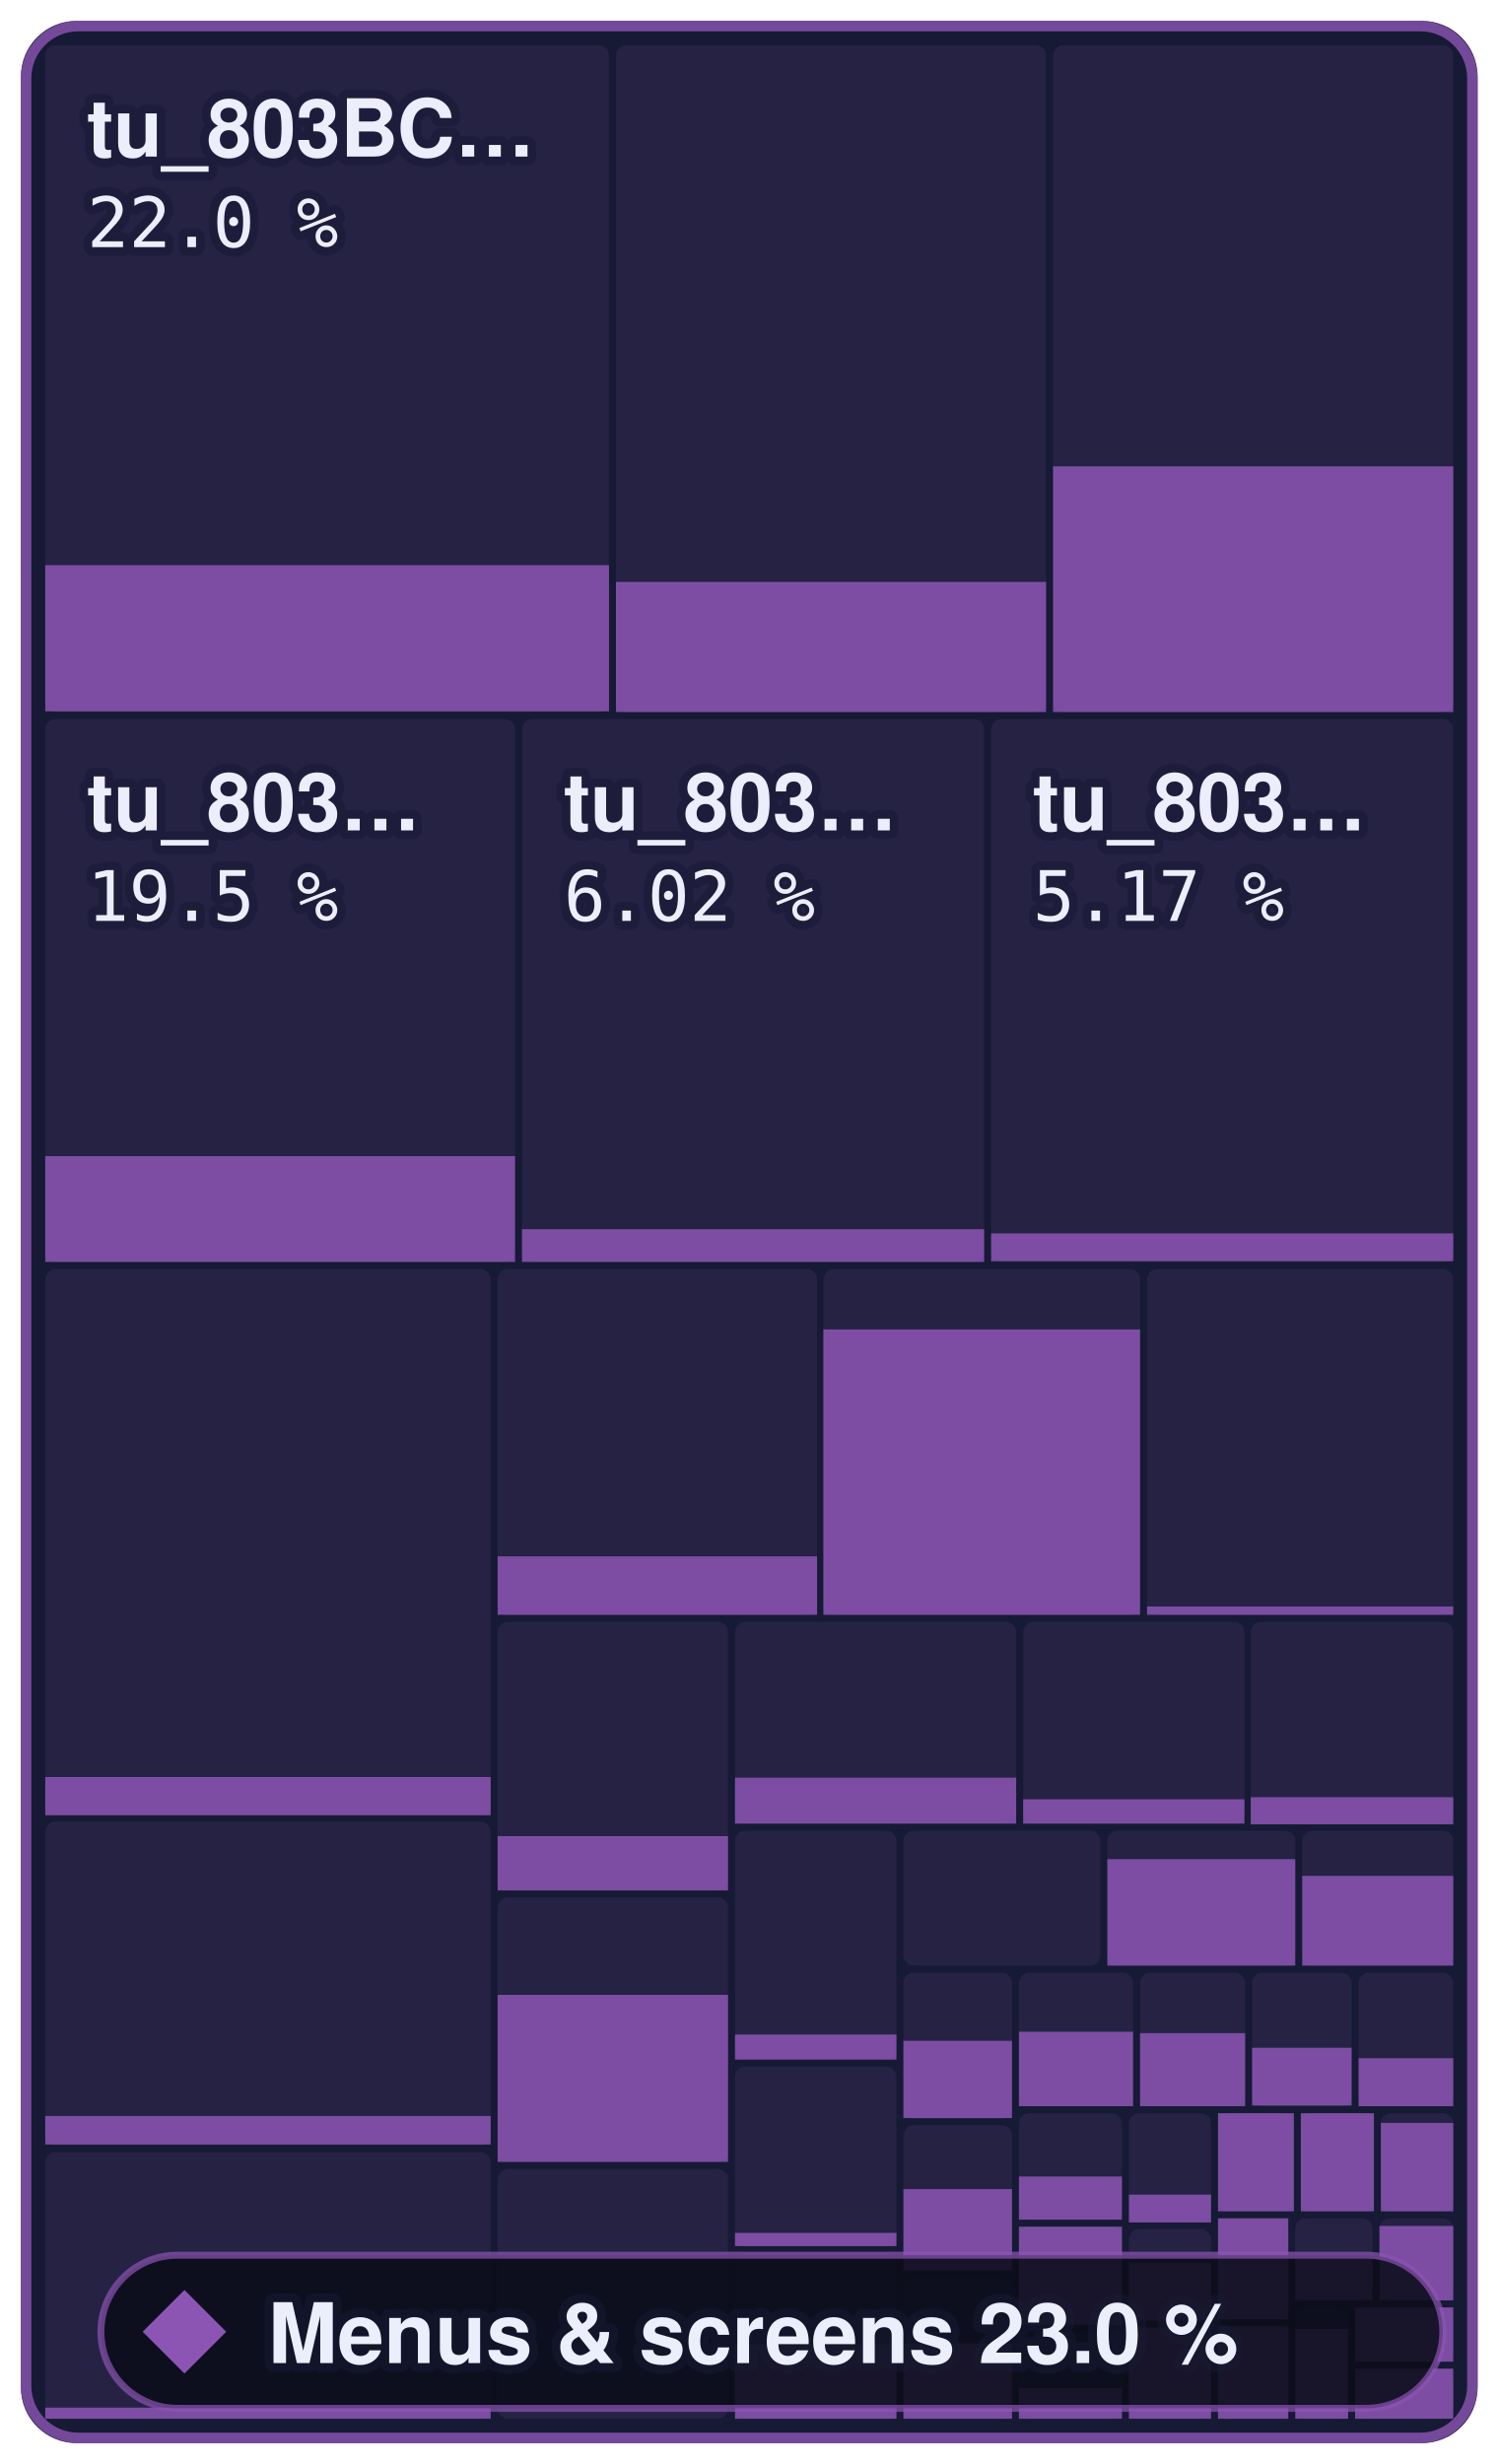
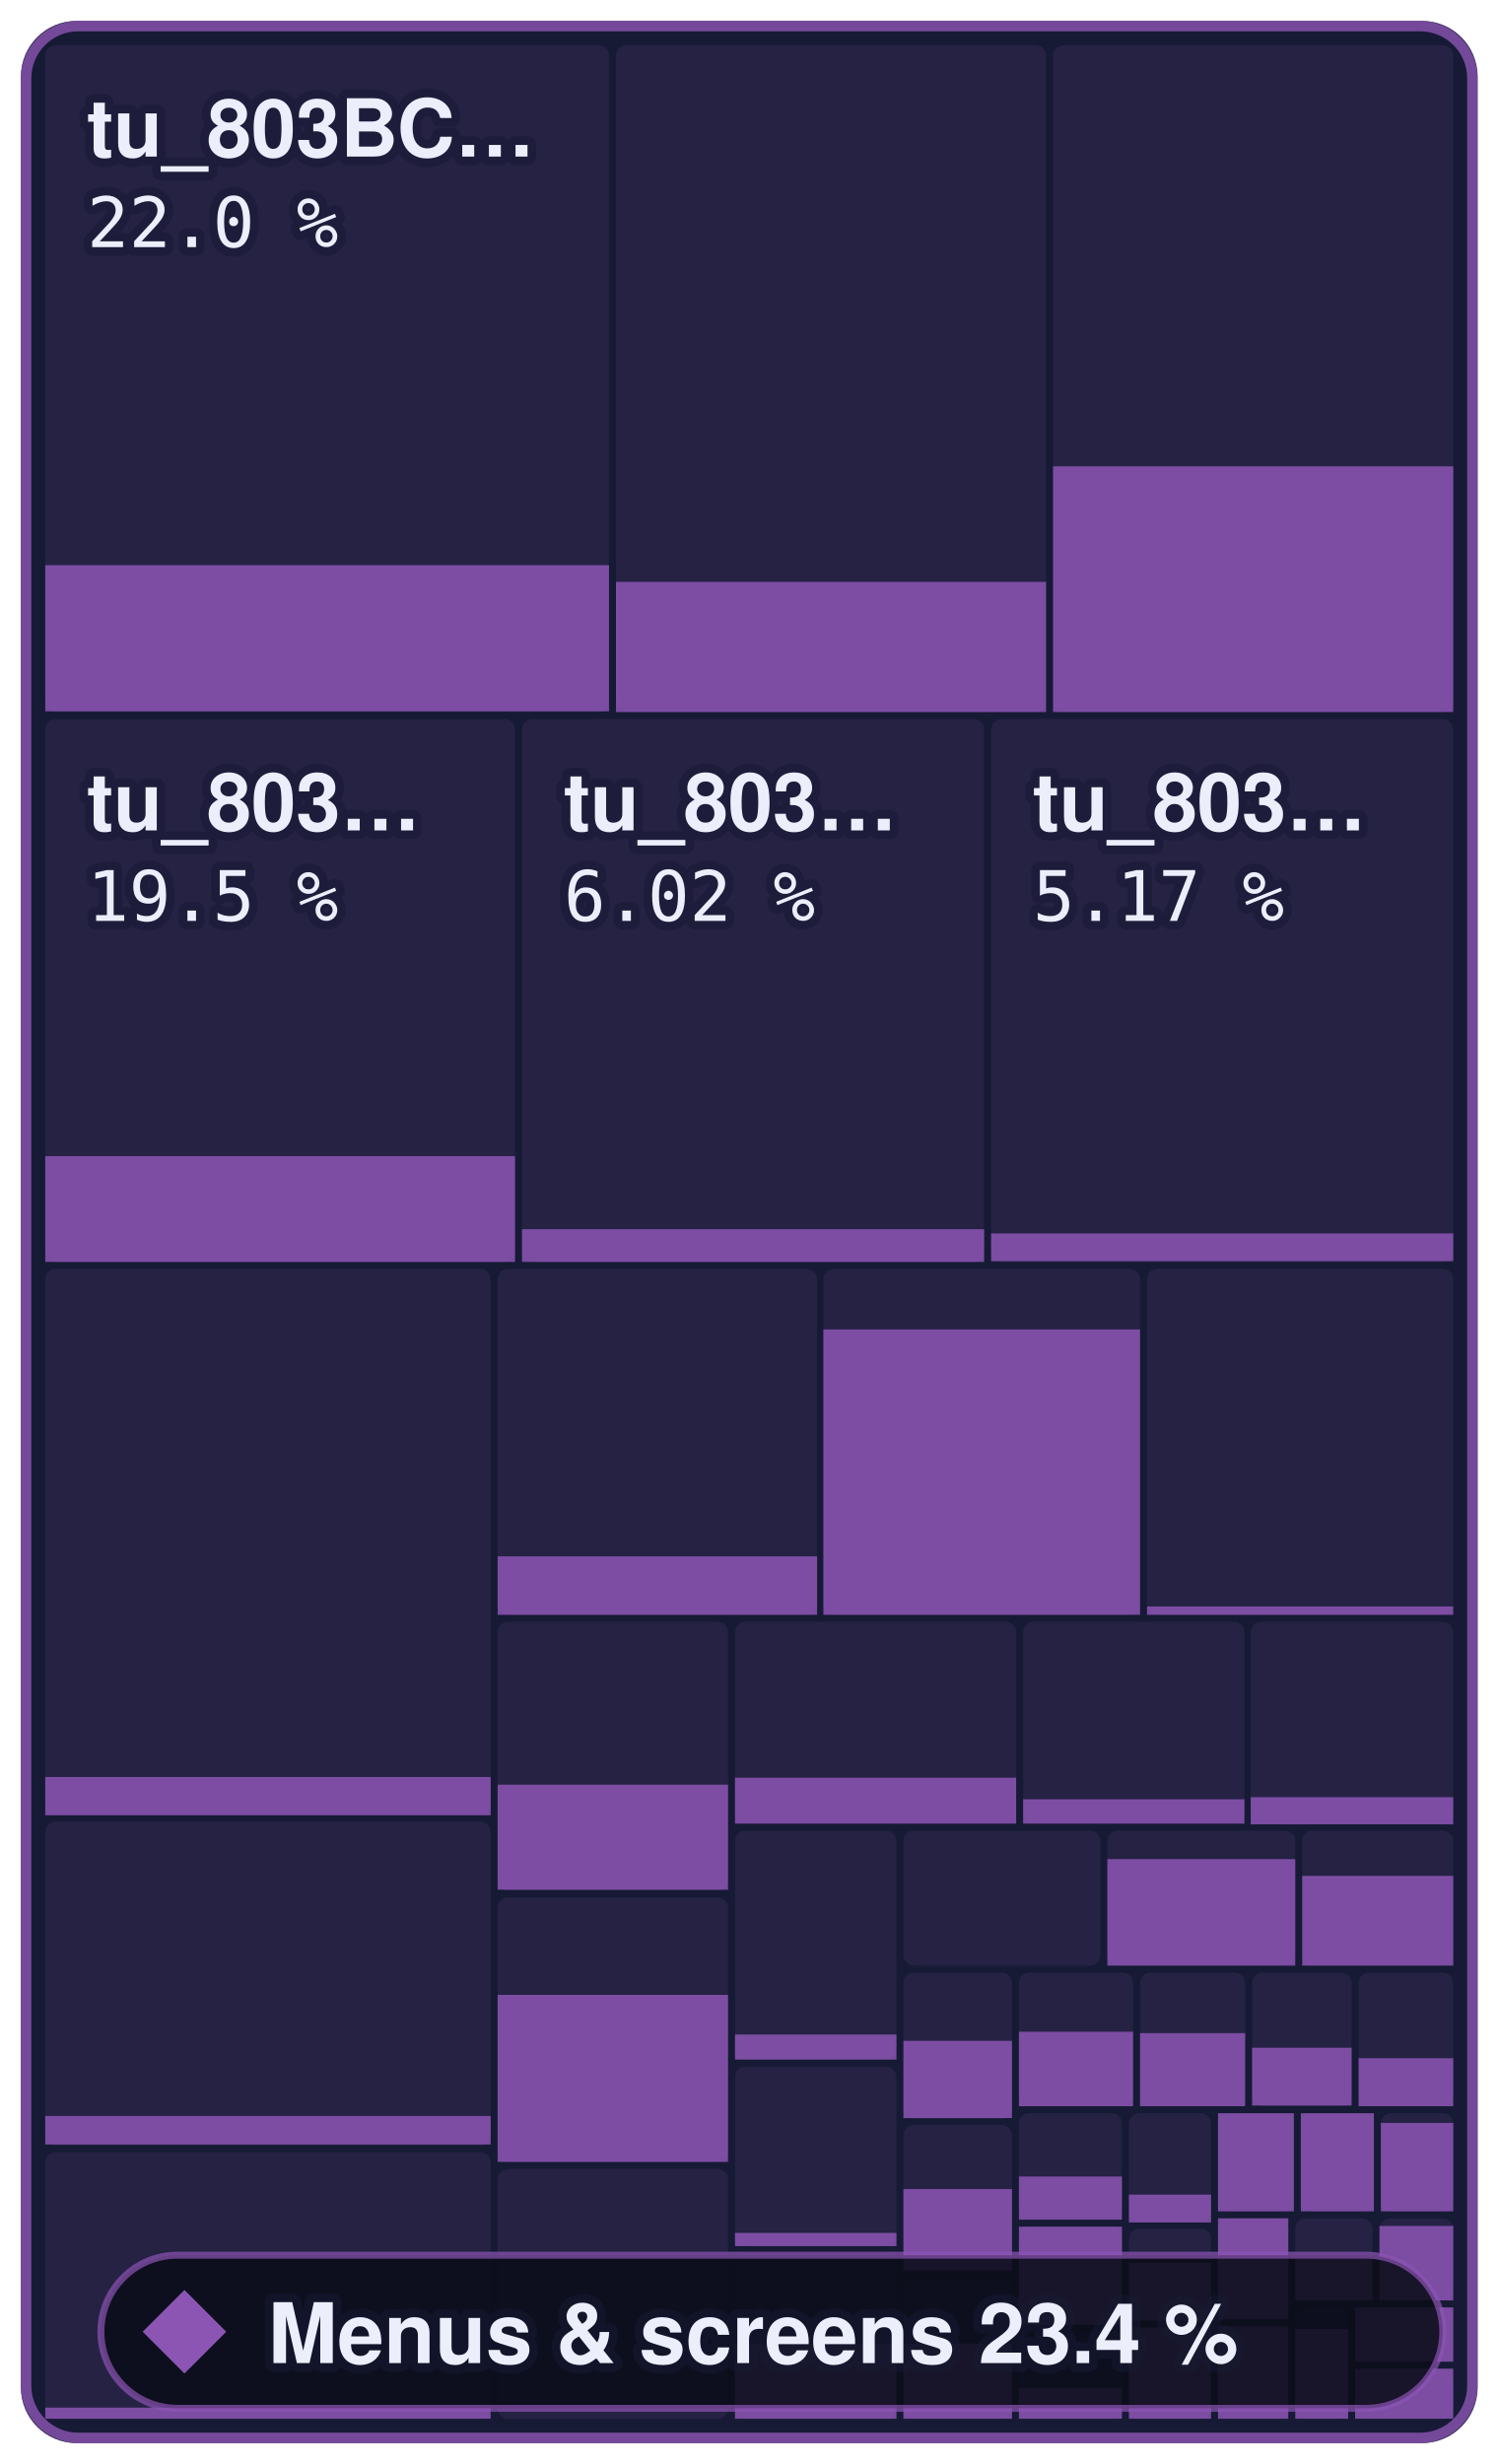
- <svg xmlns="http://www.w3.org/2000/svg" width="215.3" height="354" viewBox="0 0 215.3 354" role="img" aria-label="Menus &amp; screens: 23.0 % of 801,744 bytes of code matched, 484 of 872 functions">
+ <svg xmlns="http://www.w3.org/2000/svg" width="215.3" height="354" viewBox="0 0 215.3 354" role="img" aria-label="Menus &amp; screens: 23.4 % of 801,744 bytes of code matched, 485 of 872 functions">
  <style>text { font-family: -apple-system, BlinkMacSystemFont, 'Segoe UI', Helvetica, Arial, sans-serif; } .mono { font-family: ui-monospace, SFMono-Regular, 'SF Mono', Menlo, Consolas, monospace; } text { paint-order: stroke; stroke: #161a34; stroke-opacity: 0.55; stroke-width: 2.5px; stroke-linejoin: round; } .rise { transform-box: fill-box; transform-origin: 50% 100%; animation: rise 1.6s cubic-bezier(.2,.8,.2,1) .2s both; } @keyframes rise { from { transform: scaleY(0); } } @media (prefers-reduced-motion: reduce) { * { animation: none !important; } }</style>
  <rect x="3" y="3" width="209.3" height="348" rx="8" fill="#161a34" />
  <rect x="6.5" y="6.5" width="81.0" height="95.8" rx="1.5" fill="#8c55b4" fill-opacity="0.13" />
  <rect class="rise" x="6.5" y="81.2" width="81.0" height="21.0" fill="#8c55b4" fill-opacity="0.85" />
  <rect x="88.5" y="6.5" width="61.8" height="95.8" rx="1.5" fill="#8c55b4" fill-opacity="0.13" />
  <rect class="rise" x="88.5" y="83.6" width="61.8" height="18.7" fill="#8c55b4" fill-opacity="0.85" />
  <rect x="151.3" y="6.5" width="57.5" height="95.8" rx="1.5" fill="#8c55b4" fill-opacity="0.13" />
  <rect class="rise" x="151.3" y="67.0" width="57.5" height="35.3" fill="#8c55b4" fill-opacity="0.85" />
  <rect x="6.5" y="103.3" width="67.5" height="78.0" rx="1.5" fill="#8c55b4" fill-opacity="0.13" />
  <rect class="rise" x="6.5" y="166.1" width="67.5" height="15.2" fill="#8c55b4" fill-opacity="0.85" />
  <rect x="75.0" y="103.3" width="66.4" height="78.0" rx="1.5" fill="#8c55b4" fill-opacity="0.13" />
  <rect class="rise" x="75.0" y="176.6" width="66.4" height="4.7" fill="#8c55b4" fill-opacity="0.85" />
  <rect x="142.4" y="103.3" width="66.4" height="78.0" rx="1.5" fill="#8c55b4" fill-opacity="0.13" />
  <rect class="rise" x="142.4" y="177.2" width="66.4" height="4.0" fill="#8c55b4" fill-opacity="0.85" />
  <rect x="6.5" y="182.3" width="64.0" height="78.4" rx="1.5" fill="#8c55b4" fill-opacity="0.13" />
  <rect class="rise" x="6.5" y="255.3" width="64.0" height="5.5" fill="#8c55b4" fill-opacity="0.85" />
  <rect x="6.5" y="261.7" width="64.0" height="46.5" rx="1.5" fill="#8c55b4" fill-opacity="0.13" />
  <rect class="rise" x="6.5" y="304.0" width="64.0" height="4.1" fill="#8c55b4" fill-opacity="0.85" />
  <rect x="6.5" y="309.2" width="64.0" height="38.3" rx="1.5" fill="#8c55b4" fill-opacity="0.13" />
  <rect class="rise" x="6.5" y="345.9" width="64.0" height="1.6" fill="#8c55b4" fill-opacity="0.85" />
  <rect x="71.5" y="182.3" width="45.9" height="49.7" rx="1.5" fill="#8c55b4" fill-opacity="0.13" />
  <rect class="rise" x="71.5" y="223.6" width="45.9" height="8.4" fill="#8c55b4" fill-opacity="0.85" />
  <rect x="118.3" y="182.3" width="45.5" height="49.7" rx="1.5" fill="#8c55b4" fill-opacity="0.13" />
  <rect class="rise" x="118.3" y="191.0" width="45.5" height="41.0" fill="#8c55b4" fill-opacity="0.85" />
  <rect x="164.8" y="182.3" width="44.0" height="49.7" rx="1.5" fill="#8c55b4" fill-opacity="0.13" />
  <rect class="rise" x="164.8" y="230.8" width="44.0" height="1.2" fill="#8c55b4" fill-opacity="0.85" />
  <rect x="71.5" y="233.0" width="33.1" height="38.6" rx="1.5" fill="#8c55b4" fill-opacity="0.13" />
-   <rect class="rise" x="71.5" y="263.8" width="33.1" height="7.8" fill="#8c55b4" fill-opacity="0.85" />
+   <rect class="rise" x="71.5" y="256.4" width="33.1" height="15.1" fill="#8c55b4" fill-opacity="0.85" />
  <rect x="71.5" y="272.6" width="33.1" height="38.0" rx="1.5" fill="#8c55b4" fill-opacity="0.13" />
  <rect class="rise" x="71.5" y="286.6" width="33.1" height="24.0" fill="#8c55b4" fill-opacity="0.85" />
  <rect x="71.5" y="311.6" width="33.1" height="35.9" rx="1.5" fill="#8c55b4" fill-opacity="0.13" />
  <rect x="105.6" y="233.0" width="40.4" height="29.0" rx="1.5" fill="#8c55b4" fill-opacity="0.13" />
  <rect class="rise" x="105.6" y="255.4" width="40.4" height="6.6" fill="#8c55b4" fill-opacity="0.85" />
  <rect x="147.0" y="233.0" width="31.8" height="29.0" rx="1.5" fill="#8c55b4" fill-opacity="0.13" />
  <rect class="rise" x="147.0" y="258.5" width="31.8" height="3.5" fill="#8c55b4" fill-opacity="0.85" />
  <rect x="179.7" y="233.0" width="29.1" height="29.0" rx="1.5" fill="#8c55b4" fill-opacity="0.13" />
  <rect class="rise" x="179.7" y="258.2" width="29.1" height="3.9" fill="#8c55b4" fill-opacity="0.85" />
  <rect x="105.6" y="263.0" width="23.2" height="32.9" rx="1.5" fill="#8c55b4" fill-opacity="0.13" />
  <rect class="rise" x="105.6" y="292.3" width="23.2" height="3.6" fill="#8c55b4" fill-opacity="0.85" />
  <rect x="105.6" y="296.9" width="23.2" height="25.8" rx="1.5" fill="#8c55b4" fill-opacity="0.13" />
  <rect class="rise" x="105.6" y="320.8" width="23.2" height="1.9" fill="#8c55b4" fill-opacity="0.85" />
  <rect x="105.6" y="323.7" width="23.2" height="23.8" rx="1.5" fill="#8c55b4" fill-opacity="0.13" />
  <rect class="rise" x="105.6" y="336.8" width="23.2" height="10.7" fill="#8c55b4" fill-opacity="0.85" />
  <rect x="129.8" y="263.0" width="28.3" height="19.4" rx="1.5" fill="#8c55b4" fill-opacity="0.13" />
  <rect x="159.1" y="263.0" width="27.0" height="19.4" rx="1.5" fill="#8c55b4" fill-opacity="0.13" />
  <rect class="rise" x="159.1" y="267.1" width="27.0" height="15.3" fill="#8c55b4" fill-opacity="0.85" />
  <rect x="187.1" y="263.0" width="21.7" height="19.4" rx="1.5" fill="#8c55b4" fill-opacity="0.13" />
  <rect class="rise" x="187.1" y="269.5" width="21.7" height="12.9" fill="#8c55b4" fill-opacity="0.85" />
  <rect x="129.8" y="283.4" width="15.6" height="21.0" rx="1.5" fill="#8c55b4" fill-opacity="0.13" />
  <rect class="rise" x="129.8" y="293.2" width="15.6" height="11.1" fill="#8c55b4" fill-opacity="0.85" />
  <rect x="129.8" y="305.3" width="15.6" height="20.8" rx="1.5" fill="#8c55b4" fill-opacity="0.13" />
  <rect class="rise" x="129.8" y="314.5" width="15.6" height="11.7" fill="#8c55b4" fill-opacity="0.85" />
  <rect x="129.8" y="327.2" width="15.6" height="20.3" rx="1.5" fill="#8c55b4" fill-opacity="0.13" />
  <rect class="rise" x="129.8" y="336.7" width="15.6" height="10.8" fill="#8c55b4" fill-opacity="0.85" />
  <rect x="146.4" y="283.4" width="16.4" height="19.2" rx="1.5" fill="#8c55b4" fill-opacity="0.13" />
  <rect class="rise" x="146.4" y="291.9" width="16.4" height="10.7" fill="#8c55b4" fill-opacity="0.85" />
  <rect x="163.8" y="283.4" width="15.1" height="19.2" rx="1.5" fill="#8c55b4" fill-opacity="0.13" />
  <rect class="rise" x="163.8" y="292.1" width="15.1" height="10.5" fill="#8c55b4" fill-opacity="0.85" />
  <rect x="179.9" y="283.4" width="14.3" height="19.2" rx="1.5" fill="#8c55b4" fill-opacity="0.13" />
  <rect class="rise" x="179.9" y="294.2" width="14.3" height="8.3" fill="#8c55b4" fill-opacity="0.85" />
  <rect x="195.2" y="283.4" width="13.6" height="19.2" rx="1.5" fill="#8c55b4" fill-opacity="0.13" />
  <rect class="rise" x="195.2" y="295.7" width="13.6" height="6.9" fill="#8c55b4" fill-opacity="0.85" />
  <rect x="146.4" y="303.6" width="14.8" height="15.3" rx="1.5" fill="#8c55b4" fill-opacity="0.13" />
  <rect class="rise" x="146.4" y="312.7" width="14.8" height="6.2" fill="#8c55b4" fill-opacity="0.85" />
  <rect x="146.4" y="319.9" width="14.8" height="14.1" rx="1.5" fill="#8c55b4" fill-opacity="0.13" />
  <rect class="rise" x="146.4" y="319.9" width="14.8" height="14.1" fill="#8c55b4" fill-opacity="0.85" />
  <rect x="146.4" y="335.1" width="14.8" height="12.4" rx="1.5" fill="#8c55b4" fill-opacity="0.13" />
  <rect class="rise" x="146.4" y="343.1" width="14.8" height="4.4" fill="#8c55b4" fill-opacity="0.85" />
  <rect x="162.2" y="303.6" width="11.8" height="15.6" rx="1.5" fill="#8c55b4" fill-opacity="0.13" />
  <rect class="rise" x="162.2" y="315.3" width="11.8" height="4.0" fill="#8c55b4" fill-opacity="0.85" />
  <rect x="162.2" y="320.2" width="11.8" height="13.2" rx="1.5" fill="#8c55b4" fill-opacity="0.13" />
  <rect class="rise" x="162.2" y="325.1" width="11.8" height="8.3" fill="#8c55b4" fill-opacity="0.85" />
  <rect x="162.2" y="334.4" width="11.8" height="13.1" rx="1.5" fill="#8c55b4" fill-opacity="0.13" />
  <rect class="rise" x="162.2" y="334.4" width="11.8" height="13.1" fill="#8c55b4" fill-opacity="0.85" />
  <rect x="175.0" y="303.6" width="10.9" height="14.1" rx="1.5" fill="#8c55b4" fill-opacity="0.13" />
  <rect class="rise" x="175.0" y="303.6" width="10.9" height="14.1" fill="#8c55b4" fill-opacity="0.85" />
  <rect x="186.9" y="303.6" width="10.5" height="14.1" rx="1.5" fill="#8c55b4" fill-opacity="0.13" />
  <rect class="rise" x="186.9" y="303.6" width="10.5" height="14.1" fill="#8c55b4" fill-opacity="0.85" />
  <rect x="198.4" y="303.6" width="10.4" height="14.1" rx="1.5" fill="#8c55b4" fill-opacity="0.13" />
  <rect class="rise" x="198.4" y="305.0" width="10.4" height="12.7" fill="#8c55b4" fill-opacity="0.85" />
  <rect x="175.0" y="318.7" width="10.1" height="14.5" rx="1.5" fill="#8c55b4" fill-opacity="0.13" />
  <rect class="rise" x="175.0" y="318.7" width="10.1" height="14.5" fill="#8c55b4" fill-opacity="0.85" />
  <rect x="175.0" y="334.2" width="10.1" height="13.3" rx="1.5" fill="#8c55b4" fill-opacity="0.13" />
  <rect class="rise" x="175.0" y="334.2" width="10.1" height="13.3" fill="#8c55b4" fill-opacity="0.85" />
  <rect x="186.1" y="318.7" width="11.1" height="11.8" rx="1.5" fill="#8c55b4" fill-opacity="0.13" />
  <rect class="rise" x="186.1" y="324.5" width="11.1" height="6.0" fill="#8c55b4" fill-opacity="0.85" />
  <rect x="198.2" y="318.7" width="10.6" height="11.8" rx="1.5" fill="#8c55b4" fill-opacity="0.13" />
  <rect class="rise" x="198.2" y="319.8" width="10.6" height="10.7" fill="#8c55b4" fill-opacity="0.85" />
  <rect x="186.1" y="331.5" width="7.6" height="16.0" rx="1.5" fill="#8c55b4" fill-opacity="0.13" />
  <rect class="rise" x="186.1" y="334.6" width="7.6" height="12.9" fill="#8c55b4" fill-opacity="0.85" />
  <rect x="194.7" y="331.5" width="14.1" height="7.8" rx="1.5" fill="#8c55b4" fill-opacity="0.13" />
  <rect class="rise" x="194.7" y="331.5" width="14.1" height="7.8" fill="#8c55b4" fill-opacity="0.85" />
  <rect x="194.7" y="340.3" width="14.1" height="7.2" rx="1.5" fill="#8c55b4" fill-opacity="0.13" />
  <rect class="rise" x="194.7" y="340.3" width="14.1" height="7.2" fill="#8c55b4" fill-opacity="0.85" />
  <rect x="3.75" y="3.75" width="207.8" height="346.5" rx="7.5" fill="none" stroke="#8c55b4" stroke-opacity="0.8" stroke-width="1.5" />
  <text x="12.5" y="22.5" font-size="11.5" font-weight="600" fill="#eceefb">tu_803BC…</text>
  <text x="12.5" y="35.5" class="mono" font-size="10" fill="#eceefb">22.0 %</text>
  <text x="12.5" y="119.3" font-size="11.5" font-weight="600" fill="#eceefb">tu_803…</text>
  <text x="12.5" y="132.3" class="mono" font-size="10" fill="#eceefb">19.5 %</text>
  <text x="81.0" y="119.3" font-size="11.5" font-weight="600" fill="#eceefb">tu_803…</text>
  <text x="81.0" y="132.3" class="mono" font-size="10" fill="#eceefb">6.02 %</text>
  <text x="148.4" y="119.3" font-size="11.5" font-weight="600" fill="#eceefb">tu_803…</text>
  <text x="148.4" y="132.3" class="mono" font-size="10" fill="#eceefb">5.17 %</text>
  <rect x="14.5" y="324" width="192.8" height="22" rx="11" fill="#0b0d1a" fill-opacity="0.88" stroke="#8c55b4" stroke-opacity="0.7" />
  <path d="M26.5 329L32.5 335L26.5 341L20.5 335Z" fill="#8c55b4" />
-   <text x="38.5" y="339.5" font-size="12" font-weight="700" fill="#eceefb">Menus &amp; screens 23.0 %</text>
+   <text x="38.5" y="339.5" font-size="12" font-weight="700" fill="#eceefb">Menus &amp; screens 23.4 %</text>
</svg>
